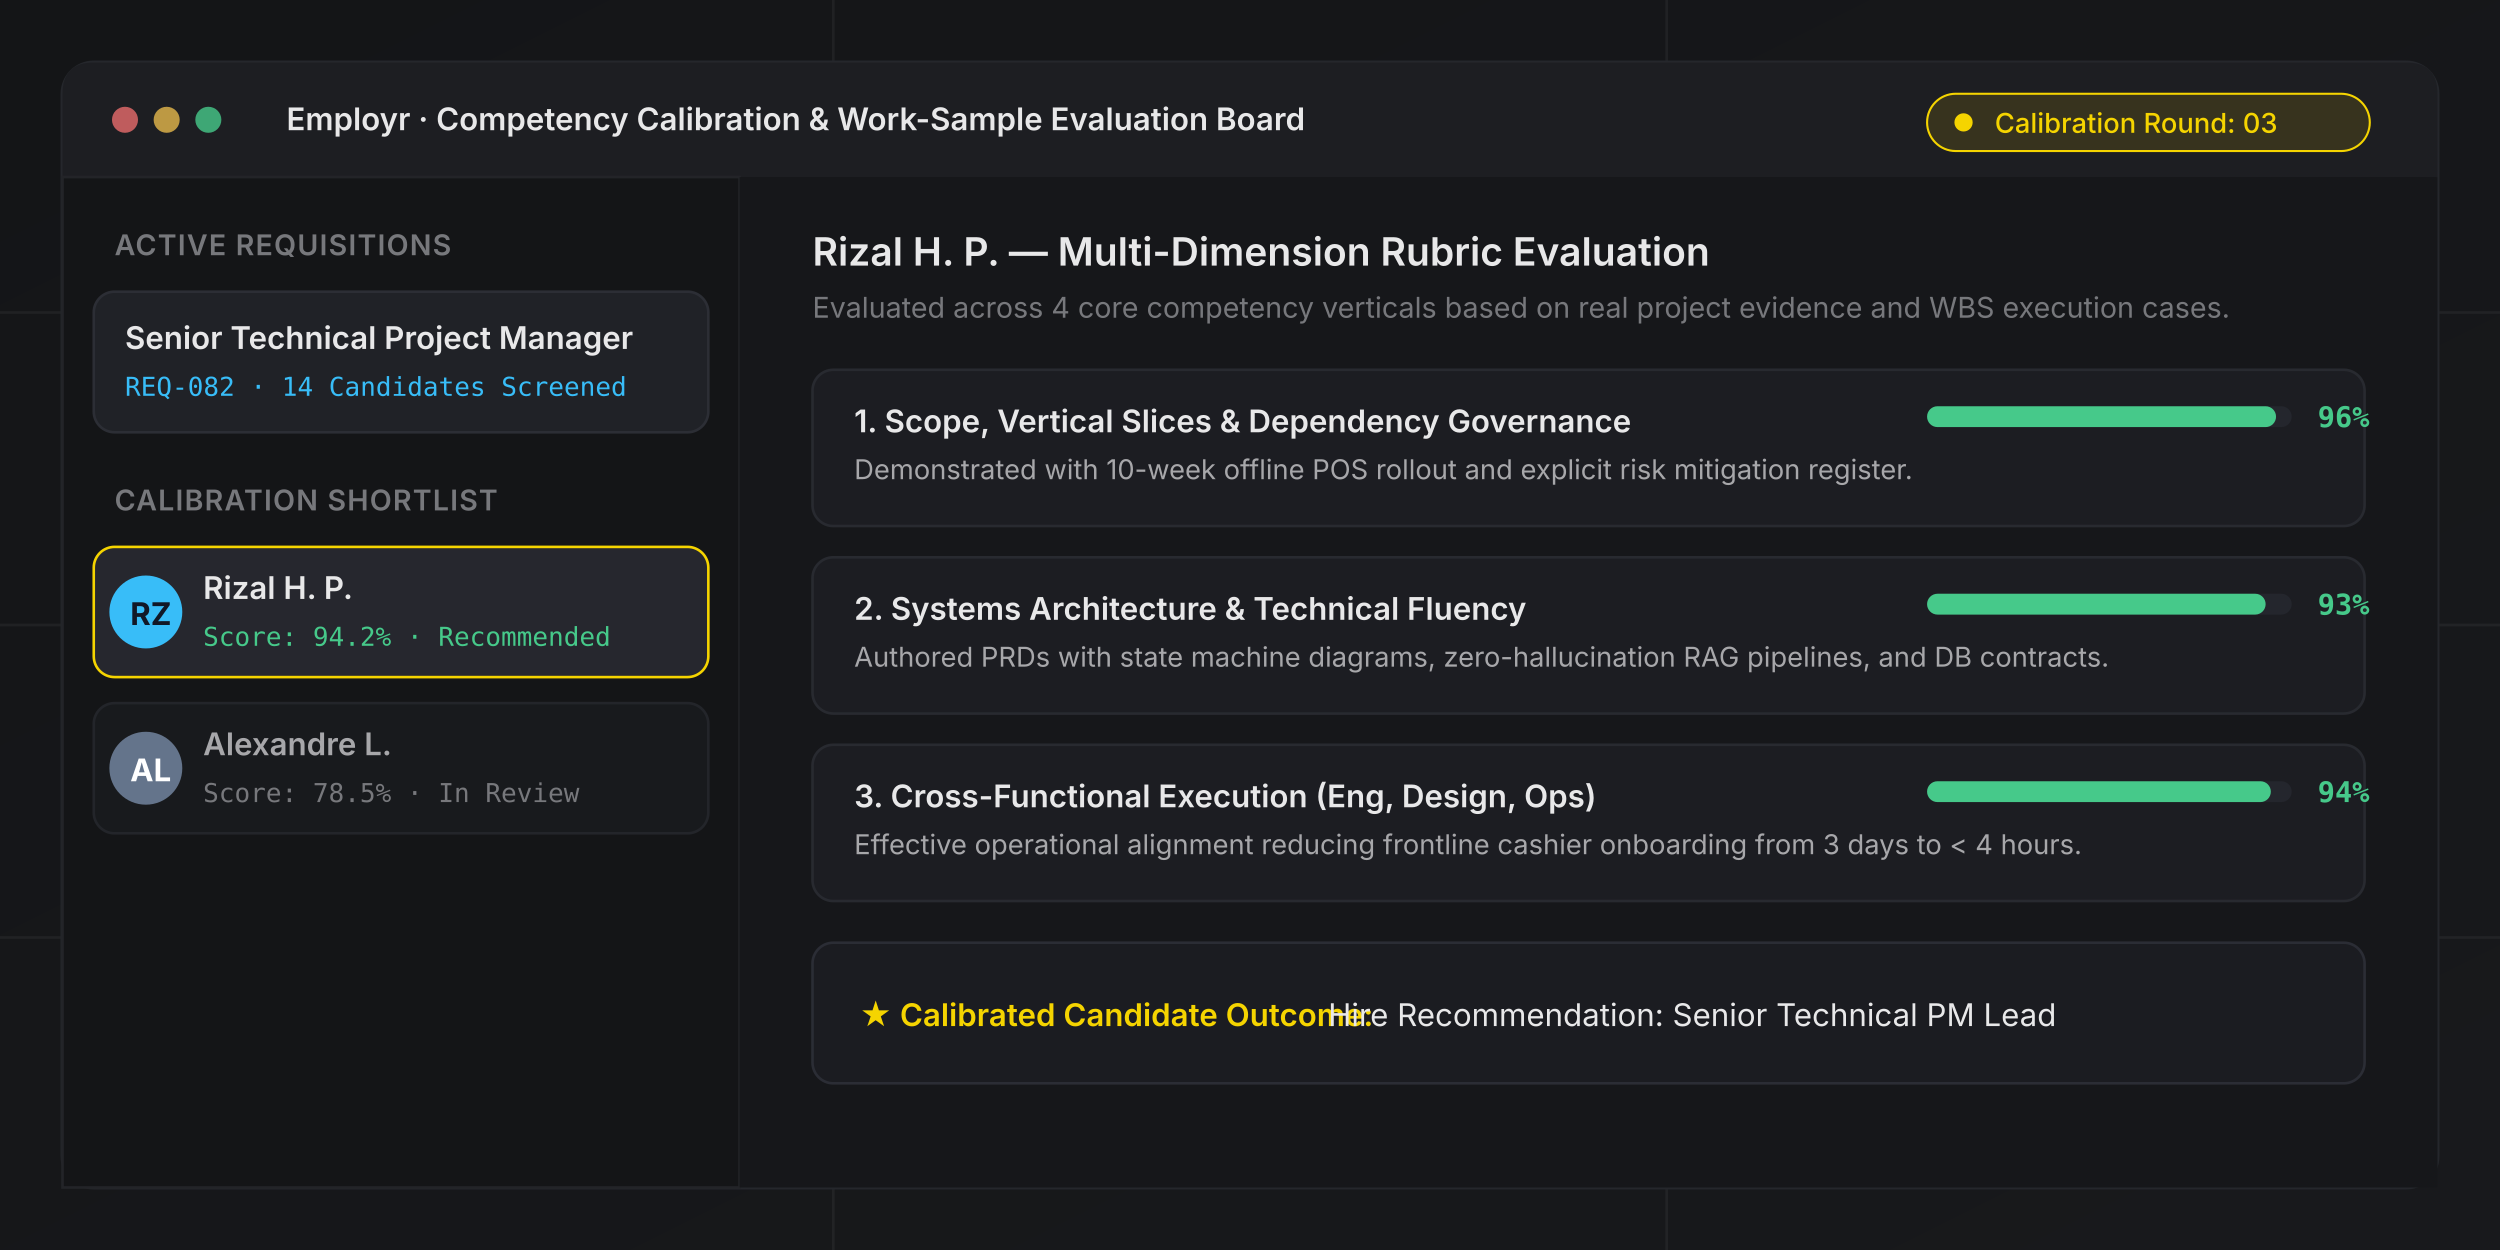
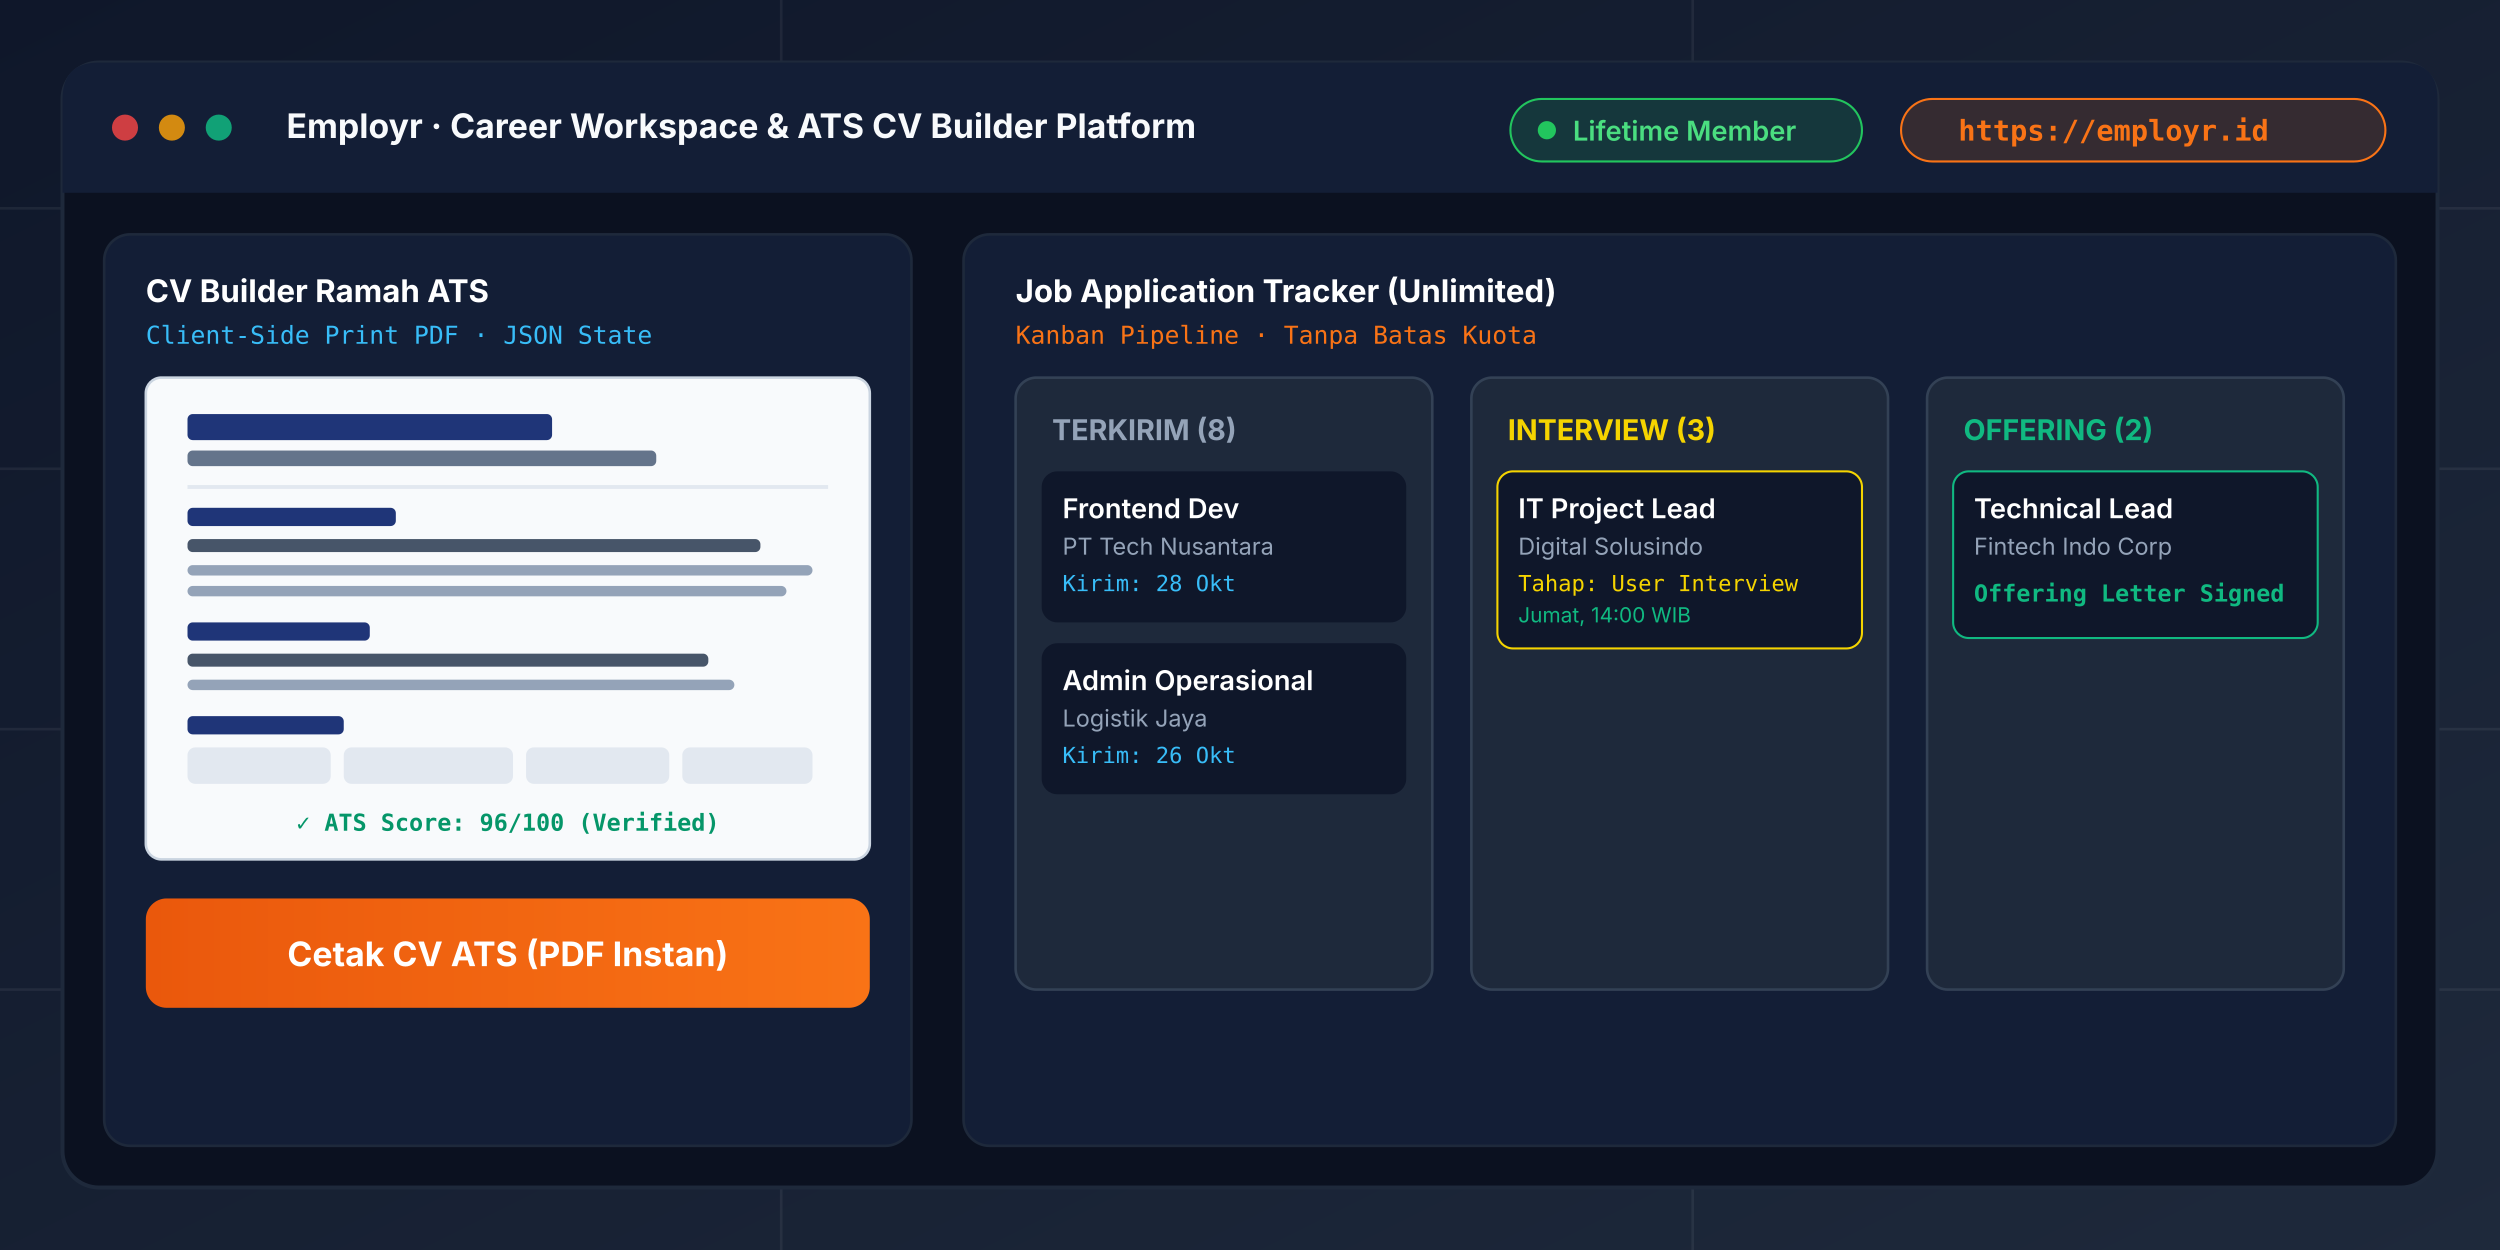
<svg xmlns="http://www.w3.org/2000/svg" viewBox="0 0 960 480" width="100%" height="100%">
  <defs>
    <linearGradient id="emp-bg" x1="0" y1="0" x2="1" y2="1">
-       <stop offset="0%" stop-color="#141517" />
-       <stop offset="100%" stop-color="#18191c" />
+       <stop offset="0%" stop-color="#0f172a" />
+       <stop offset="100%" stop-color="#1e293b" />
    </linearGradient>
-     <linearGradient id="score-grad" x1="0" y1="0" x2="1" y2="0">
-       <stop offset="0%" stop-color="#38bdf8" />
-       <stop offset="100%" stop-color="#6366f1" />
+     <linearGradient id="emp-navy" x1="0" y1="0" x2="1" y2="0">
+       <stop offset="0%" stop-color="#1f3578" />
+       <stop offset="100%" stop-color="#3b5cc4" />
+     </linearGradient>
+     <linearGradient id="emp-orange" x1="0" y1="0" x2="1" y2="0">
+       <stop offset="0%" stop-color="#ea580c" />
+       <stop offset="100%" stop-color="#f97316" />
    </linearGradient>
  </defs>
  <rect width="960" height="480" fill="url(#emp-bg)" />
-   <g opacity="0.05" stroke="#ffffff" stroke-width="1">
-     <line x1="0" y1="120" x2="960" y2="120" />
-     <line x1="0" y1="240" x2="960" y2="240" />
-     <line x1="0" y1="360" x2="960" y2="360" />
-     <line x1="320" y1="0" x2="320" y2="480" />
-     <line x1="640" y1="0" x2="640" y2="480" />
+   <g opacity="0.06" stroke="#ffffff" stroke-width="1">
+     <line x1="0" y1="80" x2="960" y2="80" />
+     <line x1="0" y1="180" x2="960" y2="180" />
+     <line x1="0" y1="280" x2="960" y2="280" />
+     <line x1="0" y1="380" x2="960" y2="380" />
+     <line x1="300" y1="0" x2="300" y2="480" />
+     <line x1="650" y1="0" x2="650" y2="480" />
  </g>
-   <rect x="24" y="24" width="912" height="432" rx="12" fill="#17181a" stroke="#25272c" stroke-width="1.5" />
-   <path d="M 24 36 Q 24 24 36 24 L 924 24 Q 936 24 936 36 L 936 68 L 24 68 Z" fill="#1d1e22" />
-   <circle cx="48" cy="46" r="5" fill="#e76b6b" opacity="0.8" />
-   <circle cx="64" cy="46" r="5" fill="#e5b84b" opacity="0.8" />
-   <circle cx="80" cy="46" r="5" fill="#46c98a" opacity="0.8" />
-   <text x="110" y="50" font-family="Inter, sans-serif" font-size="12" font-weight="600" fill="#e8e8e9">Employr · Competency Calibration &amp; Work-Sample Evaluation Board</text>
-   <rect x="740" y="36" width="170" height="22" rx="11" fill="rgba(245,212,0,0.12)" stroke="#f5d400" stroke-width="0.8" />
-   <circle cx="754" cy="47" r="3.5" fill="#f5d400" />
-   <text x="766" y="51" font-family="Inter, sans-serif" font-size="10.5" font-weight="500" fill="#f5d400">Calibration Round: 03</text>
-   <rect x="24" y="68" width="260" height="388" fill="#141517" stroke="#232428" stroke-width="1" />
-   <text x="44" y="98" font-family="Inter, sans-serif" font-size="11" font-weight="600" fill="#77787c" letter-spacing="0.04em">ACTIVE REQUISITIONS</text>
-   <rect x="36" y="112" width="236" height="54" rx="8" fill="#202227" stroke="#2c2e35" stroke-width="1" />
-   <text x="48" y="134" font-family="Inter, sans-serif" font-size="12" font-weight="600" fill="#e8e8e9">Senior Technical Project Manager</text>
-   <text x="48" y="152" font-family="monospace" font-size="10" fill="#38bdf8">REQ-082 · 14 Candidates Screened</text>
-   <text x="44" y="196" font-family="Inter, sans-serif" font-size="11" font-weight="600" fill="#77787c" letter-spacing="0.04em">CALIBRATION SHORTLIST</text>
-   <rect x="36" y="210" width="236" height="50" rx="8" fill="#26272e" stroke="#f5d400" stroke-width="1" />
-   <circle cx="56" cy="235" r="14" fill="#38bdf8" />
-   <text x="50" y="240" font-family="Inter, sans-serif" font-size="12" font-weight="700" fill="#111827">RZ</text>
-   <text x="78" y="230" font-family="Inter, sans-serif" font-size="12" font-weight="600" fill="#e8e8e9">Rizal H. P.</text>
-   <text x="78" y="248" font-family="monospace" font-size="10" fill="#46c98a">Score: 94.2% · Recommended</text>
-   <rect x="36" y="270" width="236" height="50" rx="8" fill="#181a1d" stroke="#23252a" stroke-width="1" />
-   <circle cx="56" cy="295" r="14" fill="#64748b" />
-   <text x="50" y="300" font-family="Inter, sans-serif" font-size="12" font-weight="700" fill="#ffffff">AL</text>
-   <text x="78" y="290" font-family="Inter, sans-serif" font-size="12" font-weight="600" fill="#a7a7aa">Alexandre L.</text>
-   <text x="78" y="308" font-family="monospace" font-size="10" fill="#77787c">Score: 78.5% · In Review</text>
-   <rect x="284" y="68" width="652" height="388" fill="#16171a" />
-   <text x="312" y="102" font-family="Inter, sans-serif" font-size="15" font-weight="600" fill="#e8e8e9">Rizal H. P. — Multi-Dimension Rubric Evaluation</text>
-   <text x="312" y="122" font-family="Inter, sans-serif" font-size="11" fill="#77787c">Evaluated across 4 core competency verticals based on real project evidence and WBS execution cases.</text>
-   <rect x="312" y="142" width="596" height="60" rx="8" fill="#1c1d22" stroke="#282a30" stroke-width="1" />
-   <text x="328" y="166" font-family="Inter, sans-serif" font-size="12" font-weight="600" fill="#e8e8e9">1. Scope, Vertical Slices &amp; Dependency Governance</text>
-   <text x="328" y="184" font-family="Inter, sans-serif" font-size="10.5" fill="#a7a7aa">Demonstrated with 10-week offline POS rollout and explicit risk mitigation register.</text>
-   <rect x="740" y="156" width="140" height="8" rx="4" fill="#24262d" />
-   <rect x="740" y="156" width="134" height="8" rx="4" fill="#46c98a" />
-   <text x="890" y="164" font-family="monospace" font-size="11" font-weight="600" fill="#46c98a">96%</text>
-   <rect x="312" y="214" width="596" height="60" rx="8" fill="#1c1d22" stroke="#282a30" stroke-width="1" />
-   <text x="328" y="238" font-family="Inter, sans-serif" font-size="12" font-weight="600" fill="#e8e8e9">2. Systems Architecture &amp; Technical Fluency</text>
-   <text x="328" y="256" font-family="Inter, sans-serif" font-size="10.5" fill="#a7a7aa">Authored PRDs with state machine diagrams, zero-hallucination RAG pipelines, and DB contracts.</text>
-   <rect x="740" y="228" width="140" height="8" rx="4" fill="#24262d" />
-   <rect x="740" y="228" width="130" height="8" rx="4" fill="#46c98a" />
-   <text x="890" y="236" font-family="monospace" font-size="11" font-weight="600" fill="#46c98a">93%</text>
-   <rect x="312" y="286" width="596" height="60" rx="8" fill="#1c1d22" stroke="#282a30" stroke-width="1" />
-   <text x="328" y="310" font-family="Inter, sans-serif" font-size="12" font-weight="600" fill="#e8e8e9">3. Cross-Functional Execution (Eng, Design, Ops)</text>
-   <text x="328" y="328" font-family="Inter, sans-serif" font-size="10.5" fill="#a7a7aa">Effective operational alignment reducing frontline cashier onboarding from 3 days to &lt; 4 hours.</text>
-   <rect x="740" y="300" width="140" height="8" rx="4" fill="#24262d" />
-   <rect x="740" y="300" width="132" height="8" rx="4" fill="#46c98a" />
-   <text x="890" y="308" font-family="monospace" font-size="11" font-weight="600" fill="#46c98a">94%</text>
-   <rect x="312" y="362" width="596" height="54" rx="8" fill="#1b1c21" stroke="#2b2d35" stroke-width="1" />
-   <text x="330" y="394" font-family="Inter, sans-serif" font-size="12" font-weight="600" fill="#f5d400">★ Calibrated Candidate Outcome:</text>
-   <text x="510" y="394" font-family="Inter, sans-serif" font-size="12" fill="#e8e8e9">Hire Recommendation: Senior Technical PM Lead</text>
+   <rect x="24" y="24" width="912" height="432" rx="14" fill="#0b1120" stroke="#1e293b" stroke-width="1.5" />
+   <path d="M 24 38 Q 24 24 38 24 L 922 24 Q 936 24 936 38 L 936 74 L 24 74 Z" fill="#131e36" />
+   <circle cx="48" cy="49" r="5" fill="#ef4444" opacity="0.85" />
+   <circle cx="66" cy="49" r="5" fill="#f59e0b" opacity="0.85" />
+   <circle cx="84" cy="49" r="5" fill="#10b981" opacity="0.85" />
+   <text x="110" y="53" font-family="Inter, sans-serif" font-size="13" font-weight="700" fill="#f8fafc">
+     Employr · Career Workspace &amp; ATS CV Builder Platform
+   </text>
+   <rect x="580" y="38" width="135" height="24" rx="12" fill="rgba(34,197,94,0.15)" stroke="#22c55e" stroke-width="0.8" />
+   <circle cx="594" cy="50" r="3.5" fill="#22c55e" />
+   <text x="604" y="54" font-family="Inter, sans-serif" font-size="10.5" font-weight="600" fill="#4ade80">Lifetime Member</text>
+   <rect x="730" y="38" width="186" height="24" rx="12" fill="rgba(249,115,22,0.15)" stroke="#f97316" stroke-width="0.8" />
+   <text x="752" y="54" font-family="monospace" font-size="11" font-weight="700" fill="#f97316">https://employr.id</text>
+   <rect x="40" y="90" width="310" height="350" rx="10" fill="#131e36" stroke="#1e293b" stroke-width="1" />
+   <text x="56" y="116" font-family="Inter, sans-serif" font-size="12" font-weight="700" fill="#ffffff">CV Builder Ramah ATS</text>
+   <text x="56" y="132" font-family="monospace" font-size="9.5" fill="#38bdf8">Client-Side Print PDF · JSON State</text>
+   <g transform="translate(56, 145)">
+     <rect x="0" y="0" width="278" height="185" rx="6" fill="#f8fafc" stroke="#cbd5e1" stroke-width="1" />
+     <rect x="16" y="14" width="140" height="10" rx="2" fill="#1f3578" />
+     <rect x="16" y="28" width="180" height="6" rx="2" fill="#64748b" />
+     <line x1="16" y1="42" x2="262" y2="42" stroke="#e2e8f0" stroke-width="1.5" />
+     <rect x="16" y="50" width="80" height="7" rx="2" fill="#1f3578" />
+     <rect x="16" y="62" width="220" height="5" rx="2" fill="#475569" />
+     <rect x="16" y="72" width="240" height="4" rx="2" fill="#94a3b8" />
+     <rect x="16" y="80" width="230" height="4" rx="2" fill="#94a3b8" />
+     <rect x="16" y="94" width="70" height="7" rx="2" fill="#1f3578" />
+     <rect x="16" y="106" width="200" height="5" rx="2" fill="#475569" />
+     <rect x="16" y="116" width="210" height="4" rx="2" fill="#94a3b8" />
+     <rect x="16" y="130" width="60" height="7" rx="2" fill="#1f3578" />
+     <rect x="16" y="142" width="55" height="14" rx="3" fill="#e2e8f0" />
+     <rect x="76" y="142" width="65" height="14" rx="3" fill="#e2e8f0" />
+     <rect x="146" y="142" width="55" height="14" rx="3" fill="#e2e8f0" />
+     <rect x="206" y="142" width="50" height="14" rx="3" fill="#e2e8f0" />
+     <text x="139" y="174" text-anchor="middle" font-family="monospace" font-size="9" font-weight="700" fill="#059669">
+       ✓ ATS Score: 96/100 (Verified)
+     </text>
+   </g>
+   <rect x="56" y="345" width="278" height="42" rx="8" fill="url(#emp-orange)" />
+   <text x="195" y="371" text-anchor="middle" font-family="Inter, sans-serif" font-size="13" font-weight="700" fill="#ffffff">
+     Cetak CV ATS (PDF Instan)
+   </text>
+   <rect x="370" y="90" width="550" height="350" rx="10" fill="#131e36" stroke="#1e293b" stroke-width="1" />
+   <text x="390" y="116" font-family="Inter, sans-serif" font-size="12" font-weight="700" fill="#ffffff">Job Application Tracker (Unlimited)</text>
+   <text x="390" y="132" font-family="monospace" font-size="9.5" fill="#f97316">Kanban Pipeline · Tanpa Batas Kuota</text>
+   <g transform="translate(390, 145)">
+     <rect x="0" y="0" width="160" height="235" rx="8" fill="#1e293b" stroke="#334155" stroke-width="1" />
+     <text x="14" y="24" font-family="Inter, sans-serif" font-size="11" font-weight="700" fill="#94a3b8">TERKIRIM (8)</text>
+     <rect x="10" y="36" width="140" height="58" rx="6" fill="#0f172a" />
+     <text x="18" y="54" font-family="Inter, sans-serif" font-size="10.5" font-weight="600" fill="#ffffff">Frontend Dev</text>
+     <text x="18" y="68" font-family="Inter, sans-serif" font-size="9" fill="#94a3b8">PT Tech Nusantara</text>
+     <text x="18" y="82" font-family="monospace" font-size="8.5" fill="#38bdf8">Kirim: 28 Okt</text>
+     <rect x="10" y="102" width="140" height="58" rx="6" fill="#0f172a" />
+     <text x="18" y="120" font-family="Inter, sans-serif" font-size="10.5" font-weight="600" fill="#ffffff">Admin Operasional</text>
+     <text x="18" y="134" font-family="Inter, sans-serif" font-size="9" fill="#94a3b8">Logistik Jaya</text>
+     <text x="18" y="148" font-family="monospace" font-size="8.5" fill="#38bdf8">Kirim: 26 Okt</text>
+     <rect x="175" y="0" width="160" height="235" rx="8" fill="#1e293b" stroke="#334155" stroke-width="1" />
+     <text x="189" y="24" font-family="Inter, sans-serif" font-size="11" font-weight="700" fill="#f5d400">INTERVIEW (3)</text>
+     <rect x="185" y="36" width="140" height="68" rx="6" fill="#0f172a" stroke="#f5d400" stroke-width="0.8" />
+     <text x="193" y="54" font-family="Inter, sans-serif" font-size="10.5" font-weight="600" fill="#ffffff">IT Project Lead</text>
+     <text x="193" y="68" font-family="Inter, sans-serif" font-size="9" fill="#94a3b8">Digital Solusindo</text>
+     <text x="193" y="82" font-family="monospace" font-size="8.5" fill="#f5d400">Tahap: User Interview</text>
+     <text x="193" y="94" font-family="Inter, sans-serif" font-size="8" fill="#10b981">Jumat, 14:00 WIB</text>
+     <rect x="350" y="0" width="160" height="235" rx="8" fill="#1e293b" stroke="#334155" stroke-width="1" />
+     <text x="364" y="24" font-family="Inter, sans-serif" font-size="11" font-weight="700" fill="#10b981">OFFERING (2)</text>
+     <rect x="360" y="36" width="140" height="64" rx="6" fill="#0f172a" stroke="#10b981" stroke-width="0.8" />
+     <text x="368" y="54" font-family="Inter, sans-serif" font-size="10.5" font-weight="600" fill="#ffffff">Technical Lead</text>
+     <text x="368" y="68" font-family="Inter, sans-serif" font-size="9" fill="#94a3b8">Fintech Indo Corp</text>
+     <text x="368" y="86" font-family="monospace" font-size="9" font-weight="700" fill="#10b981">Offering Letter Signed</text>
+   </g>
</svg>
